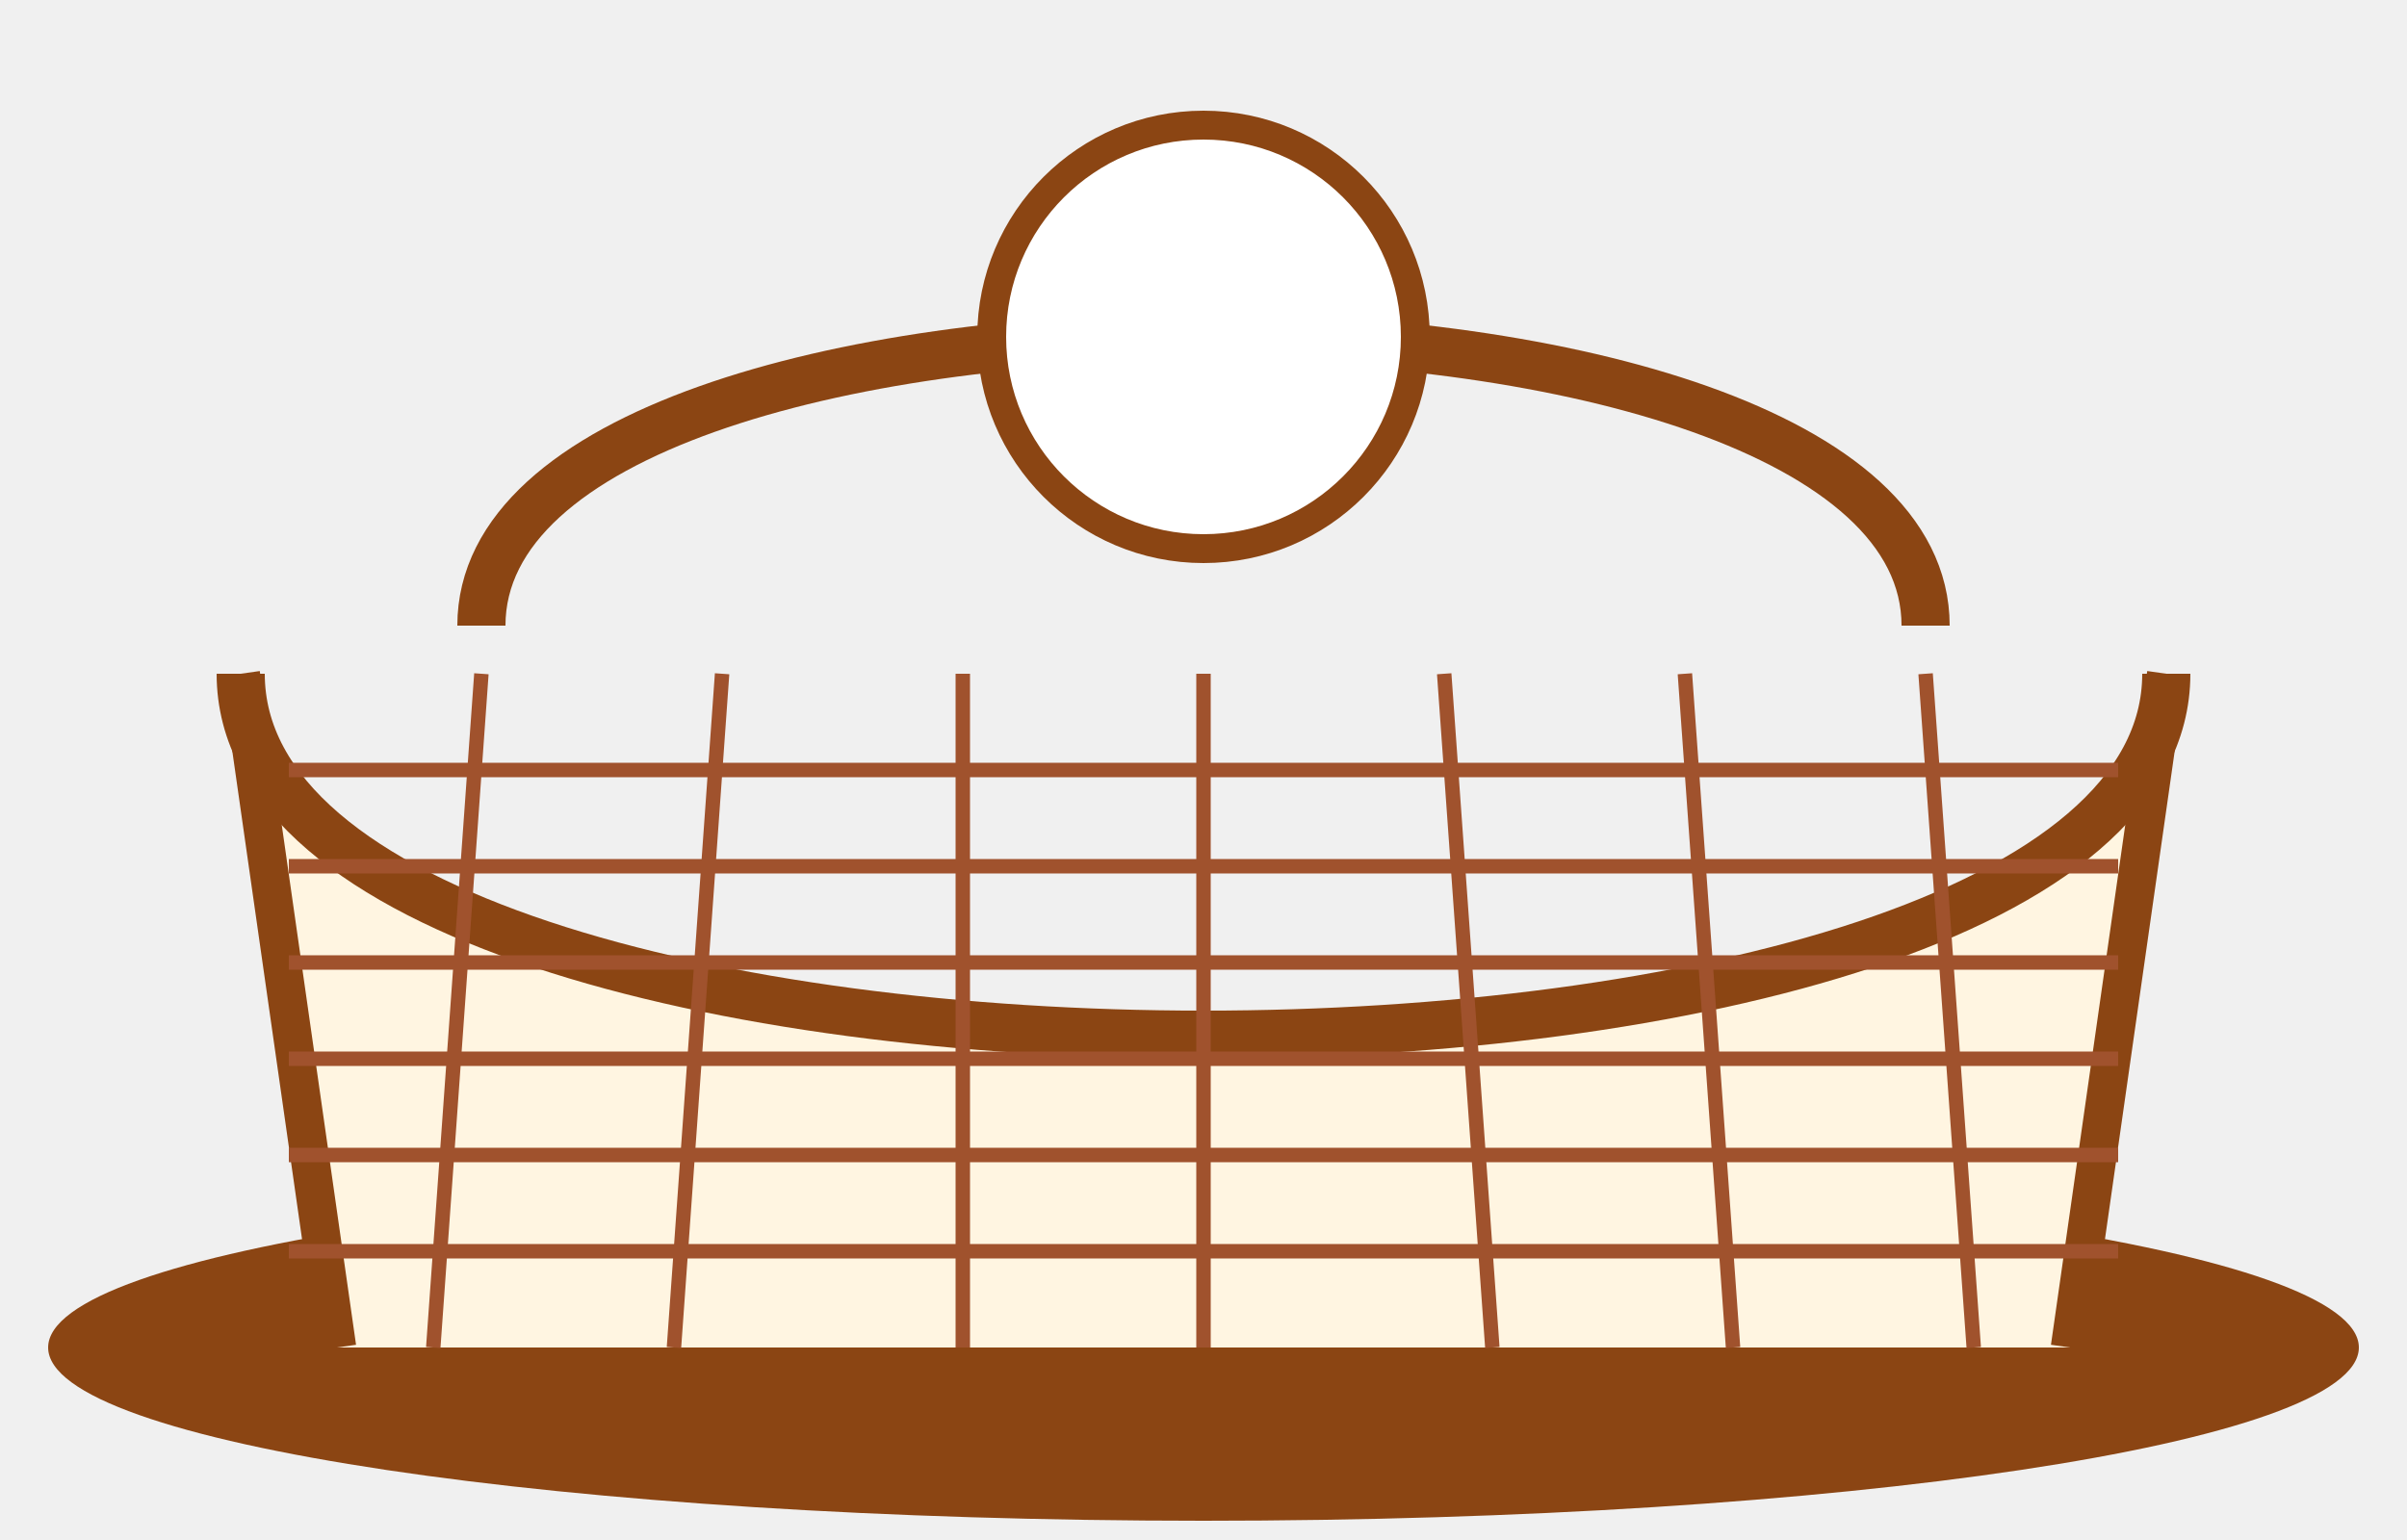
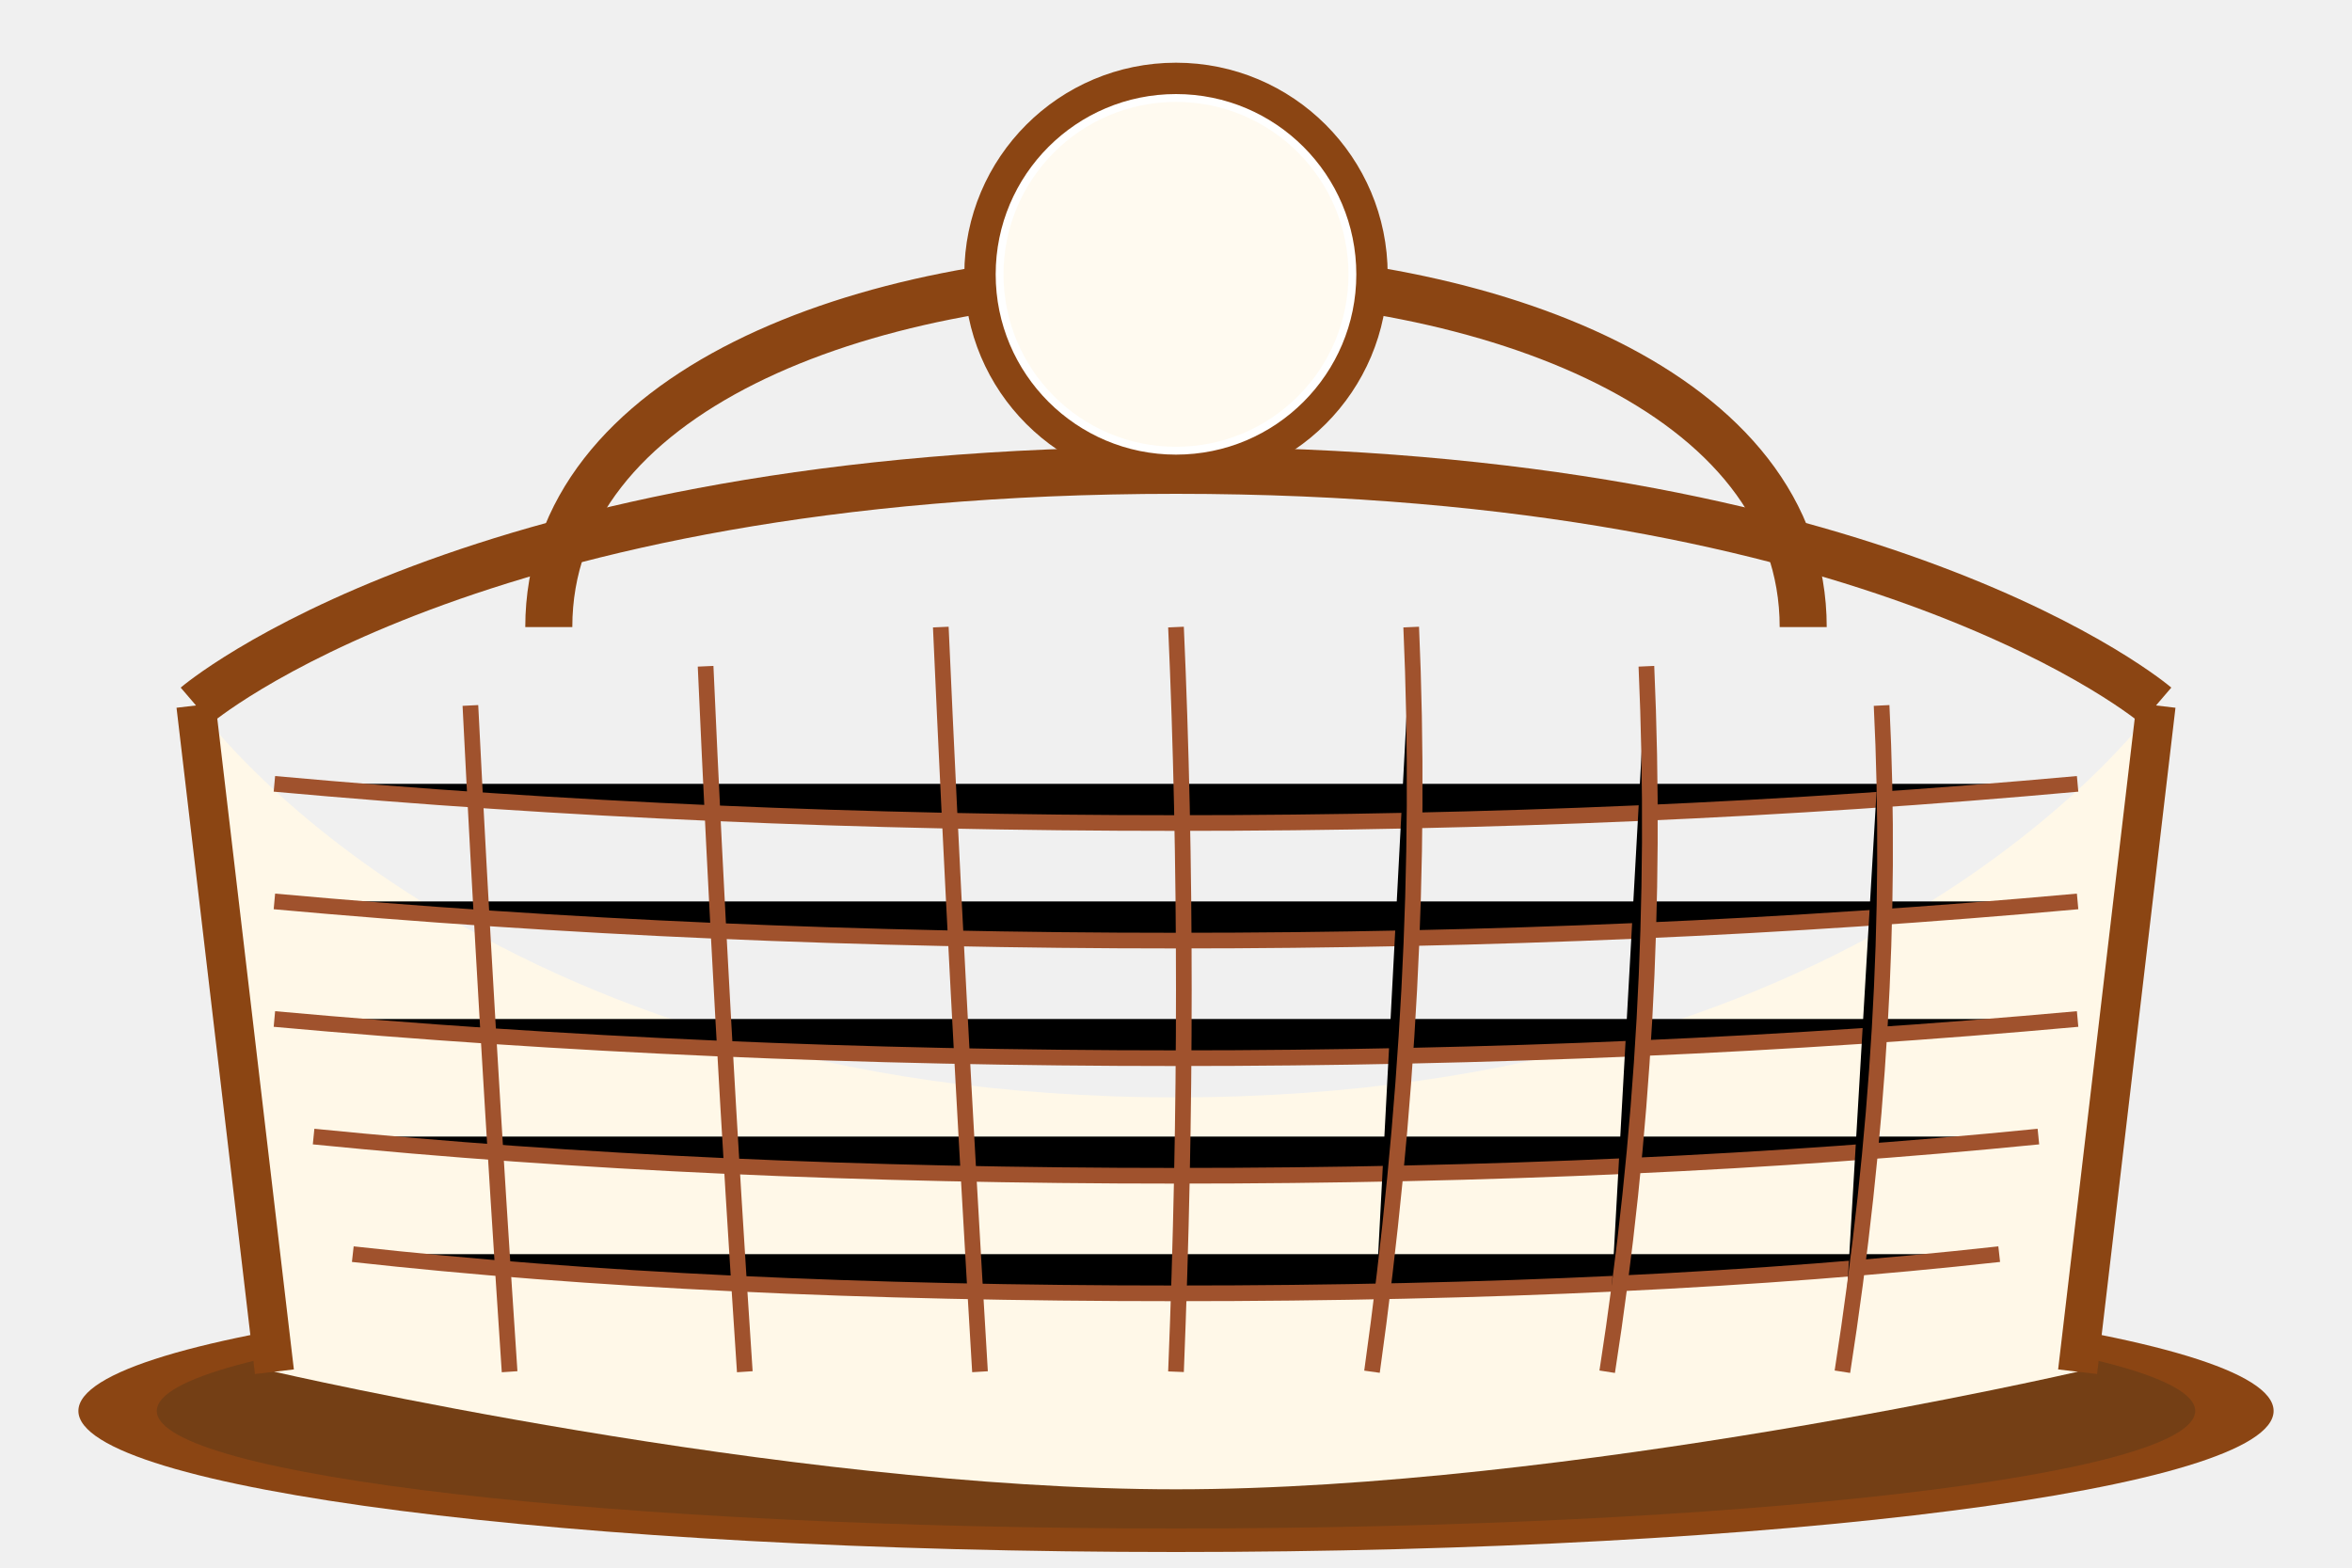
- <svg xmlns="http://www.w3.org/2000/svg" width="250" height="160" viewBox="0 0 250 160">
-   <ellipse cx="125" cy="140" rx="120" ry="18" fill="#8B4513" />
-   <path d="M25 70 C25 120 225 120 225 70 L215 140 C215 140 35 140 35 140 Z" fill="#FFF5E1" />
-   <path d="M25 70 C25 120 225 120 225 70" fill="none" stroke="#8B4513" stroke-width="5" />
-   <path d="M25 70 L35 140" fill="none" stroke="#8B4513" stroke-width="4" />
-   <path d="M225 70 L215 140" fill="none" stroke="#8B4513" stroke-width="4" />
-   <path d="M50 65 C50 25 200 25 200 65" fill="none" stroke="#8B4513" stroke-width="5" />
-   <path d="M30 80 L220 80" stroke="#A0522D" stroke-width="1.5" />
-   <path d="M30 90 L220 90" stroke="#A0522D" stroke-width="1.5" />
-   <path d="M30 100 L220 100" stroke="#A0522D" stroke-width="1.5" />
-   <path d="M30 110 L220 110" stroke="#A0522D" stroke-width="1.5" />
-   <path d="M30 120 L220 120" stroke="#A0522D" stroke-width="1.5" />
-   <path d="M30 130 L220 130" stroke="#A0522D" stroke-width="1.5" />
-   <path d="M50 70 L45 140" stroke="#A0522D" stroke-width="1.5" />
-   <path d="M75 70 L70 140" stroke="#A0522D" stroke-width="1.5" />
-   <path d="M100 70 L100 140" stroke="#A0522D" stroke-width="1.5" />
-   <path d="M125 70 L125 140" stroke="#A0522D" stroke-width="1.5" />
-   <path d="M150 70 L155 140" stroke="#A0522D" stroke-width="1.5" />
-   <path d="M175 70 L180 140" stroke="#A0522D" stroke-width="1.5" />
-   <path d="M200 70 L205 140" stroke="#A0522D" stroke-width="1.5" />
-   <circle cx="125" cy="35" r="22" fill="white" stroke="#8B4513" stroke-width="3" />
+ <svg xmlns="http://www.w3.org/2000/svg" width="300" height="200" viewBox="0 0 300 200">
+   <ellipse cx="150" cy="180" rx="140" ry="18" fill="#8B4513" />
+   <ellipse cx="150" cy="180" rx="130" ry="15" fill="#5D3917" opacity="0.5" />
+   <path d="M25 90             C25 90, 60 140, 150 140             C240 140, 275 90, 275 90            L265 175             C265 175, 200 190, 150 190            C100 190, 35 175, 35 175 Z" fill="#FFF8E8" />
+   <path d="M25 90 C25 90, 60 60, 150 60 C240 60, 275 90, 275 90" fill="none" stroke="#8B4513" stroke-width="6" />
+   <path d="M25 90 L35 175" fill="none" stroke="#8B4513" stroke-width="5" />
+   <path d="M275 90 L265 175" fill="none" stroke="#8B4513" stroke-width="5" />
+   <path d="M70 80 C70 20, 230 20, 230 80" fill="none" stroke="#8B4513" stroke-width="6" />
+   <path d="M35 100 Q90 105, 150 105 Q210 105, 265 100" stroke="#A0522D" stroke-width="2" />
+   <path d="M35 115 Q90 120, 150 120 Q210 120, 265 115" stroke="#A0522D" stroke-width="2" />
+   <path d="M35 130 Q90 135, 150 135 Q210 135, 265 130" stroke="#A0522D" stroke-width="2" />
+   <path d="M40 145 Q90 150, 150 150 Q210 150, 260 145" stroke="#A0522D" stroke-width="2" />
+   <path d="M45 160 Q90 165, 150 165 Q210 165, 255 160" stroke="#A0522D" stroke-width="2" />
+   <path d="M60 90 Q62 130, 65 175" stroke="#A0522D" stroke-width="2" />
+   <path d="M90 85 Q92 130, 95 175" stroke="#A0522D" stroke-width="2" />
+   <path d="M120 80 Q122 125, 125 175" stroke="#A0522D" stroke-width="2" />
+   <path d="M150 80 Q152 125, 150 175" stroke="#A0522D" stroke-width="2" />
+   <path d="M180 80 Q182 125, 175 175" stroke="#A0522D" stroke-width="2" />
+   <path d="M210 85 Q212 130, 205 175" stroke="#A0522D" stroke-width="2" />
+   <path d="M240 90 Q242 130, 235 175" stroke="#A0522D" stroke-width="2" />
+   <circle cx="150" cy="35" r="25" fill="white" stroke="#8B4513" stroke-width="4" />
+   <circle cx="150" cy="35" r="22" fill="#FFFAF0" />
</svg>
